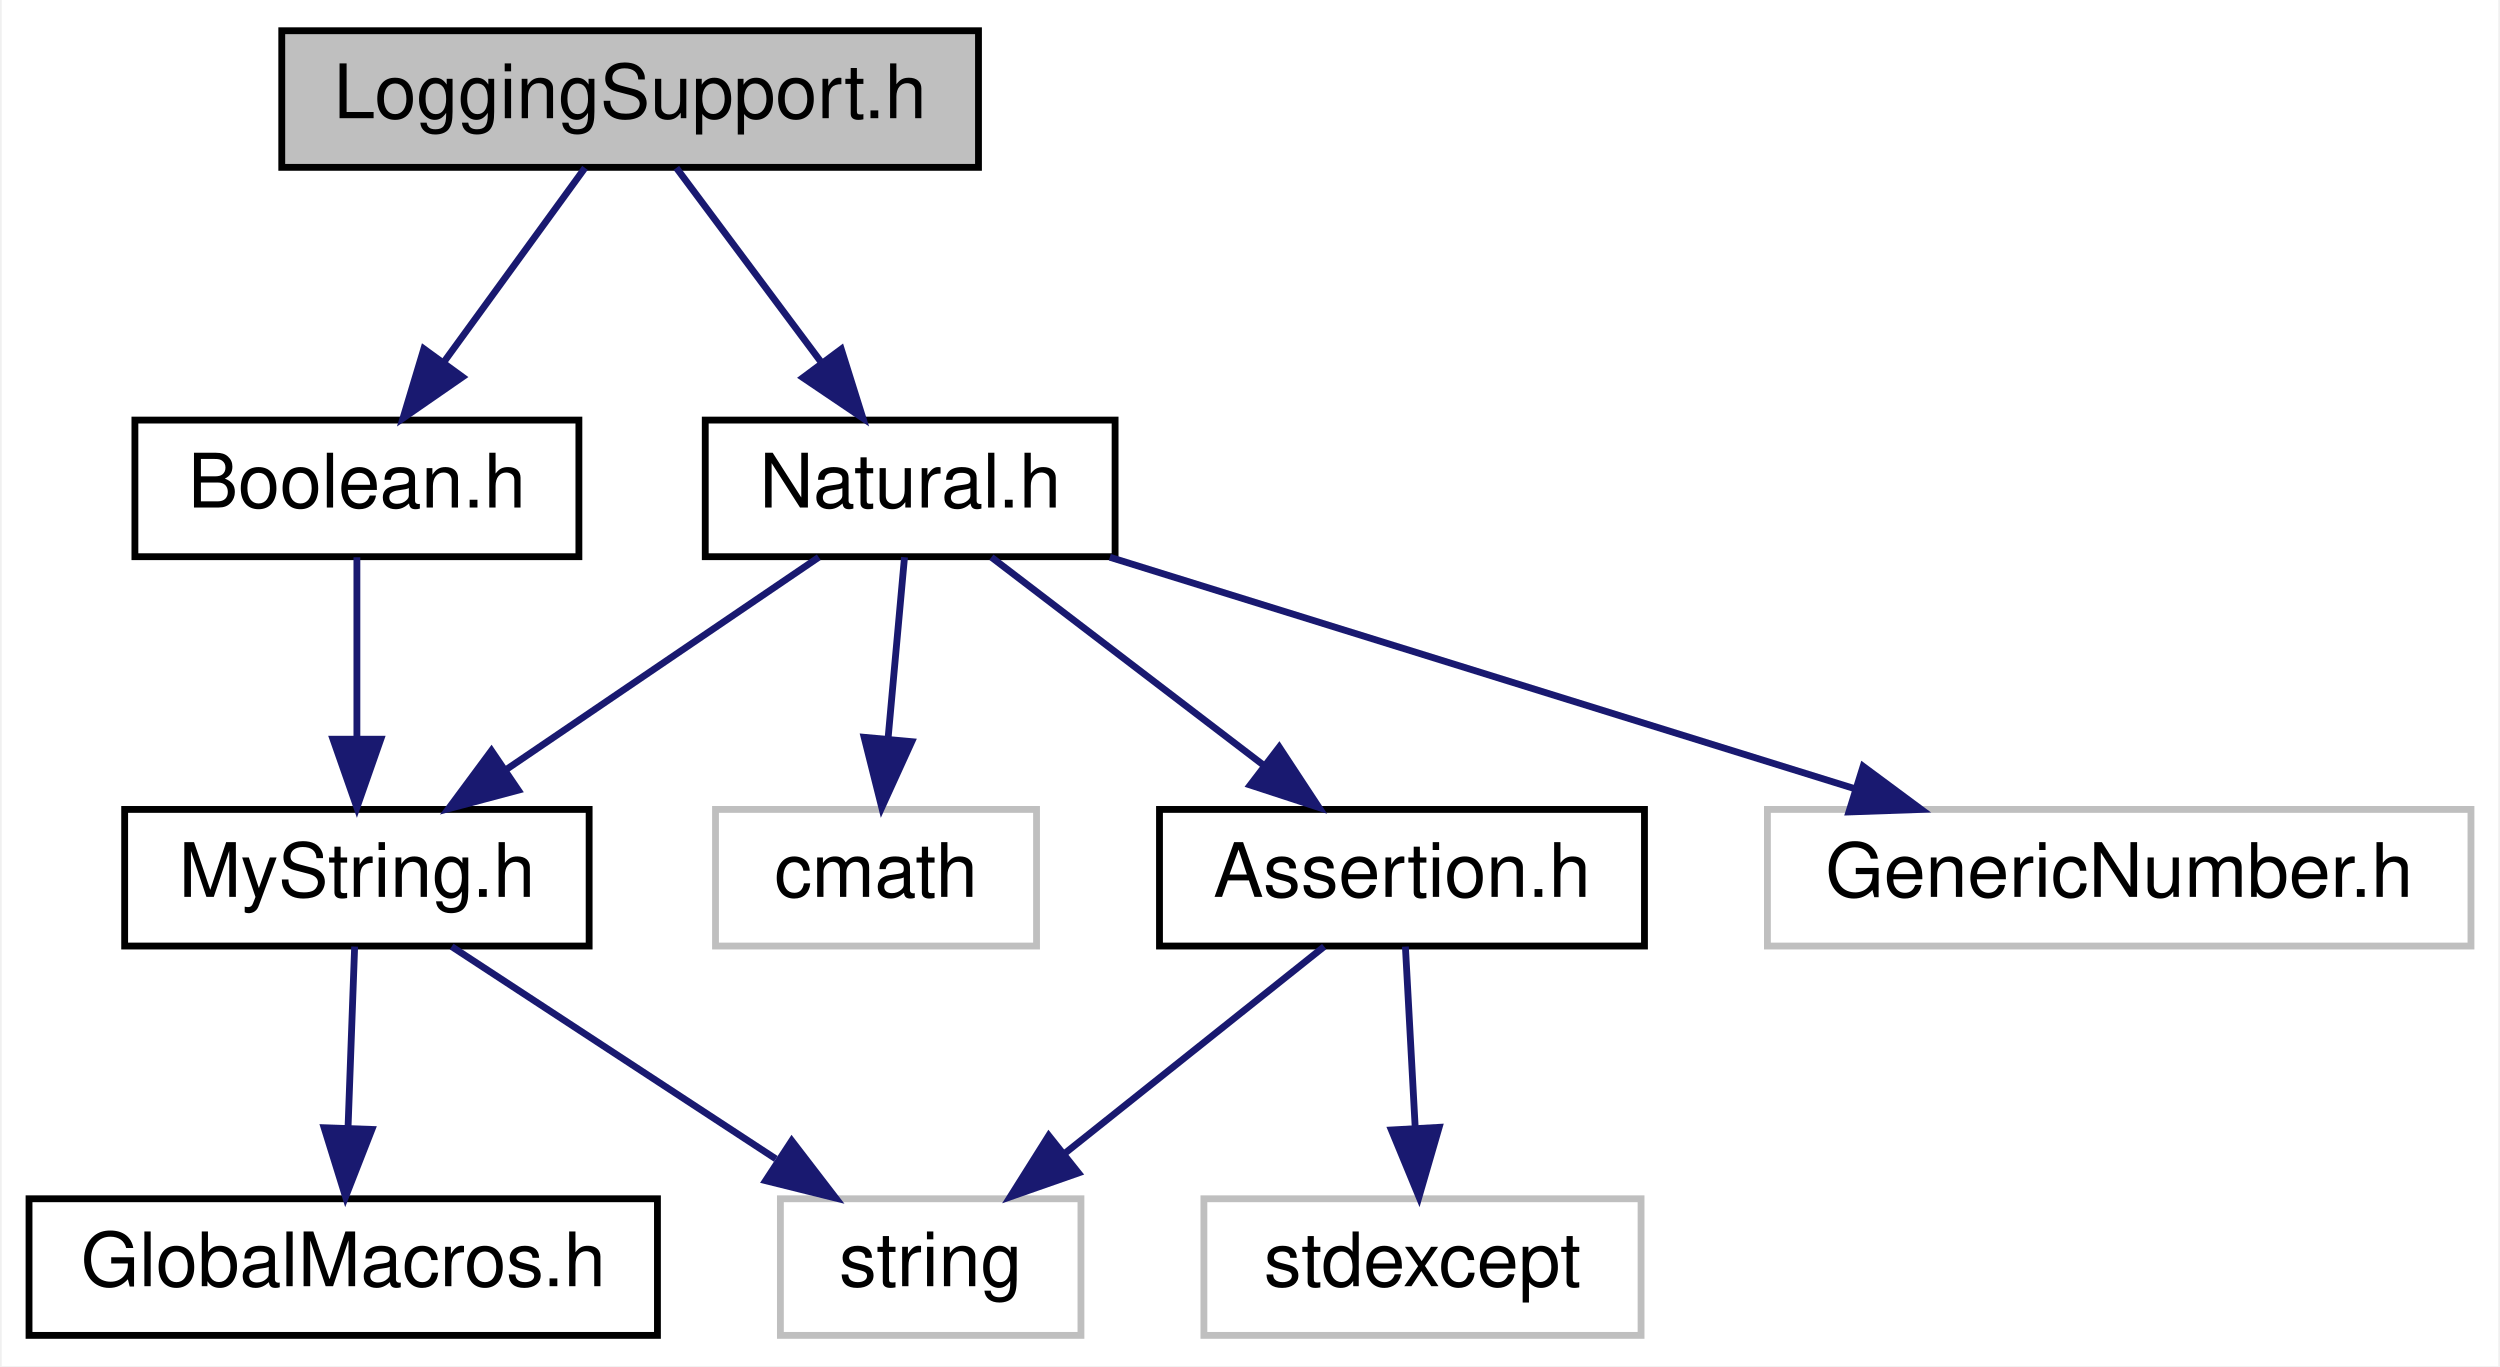
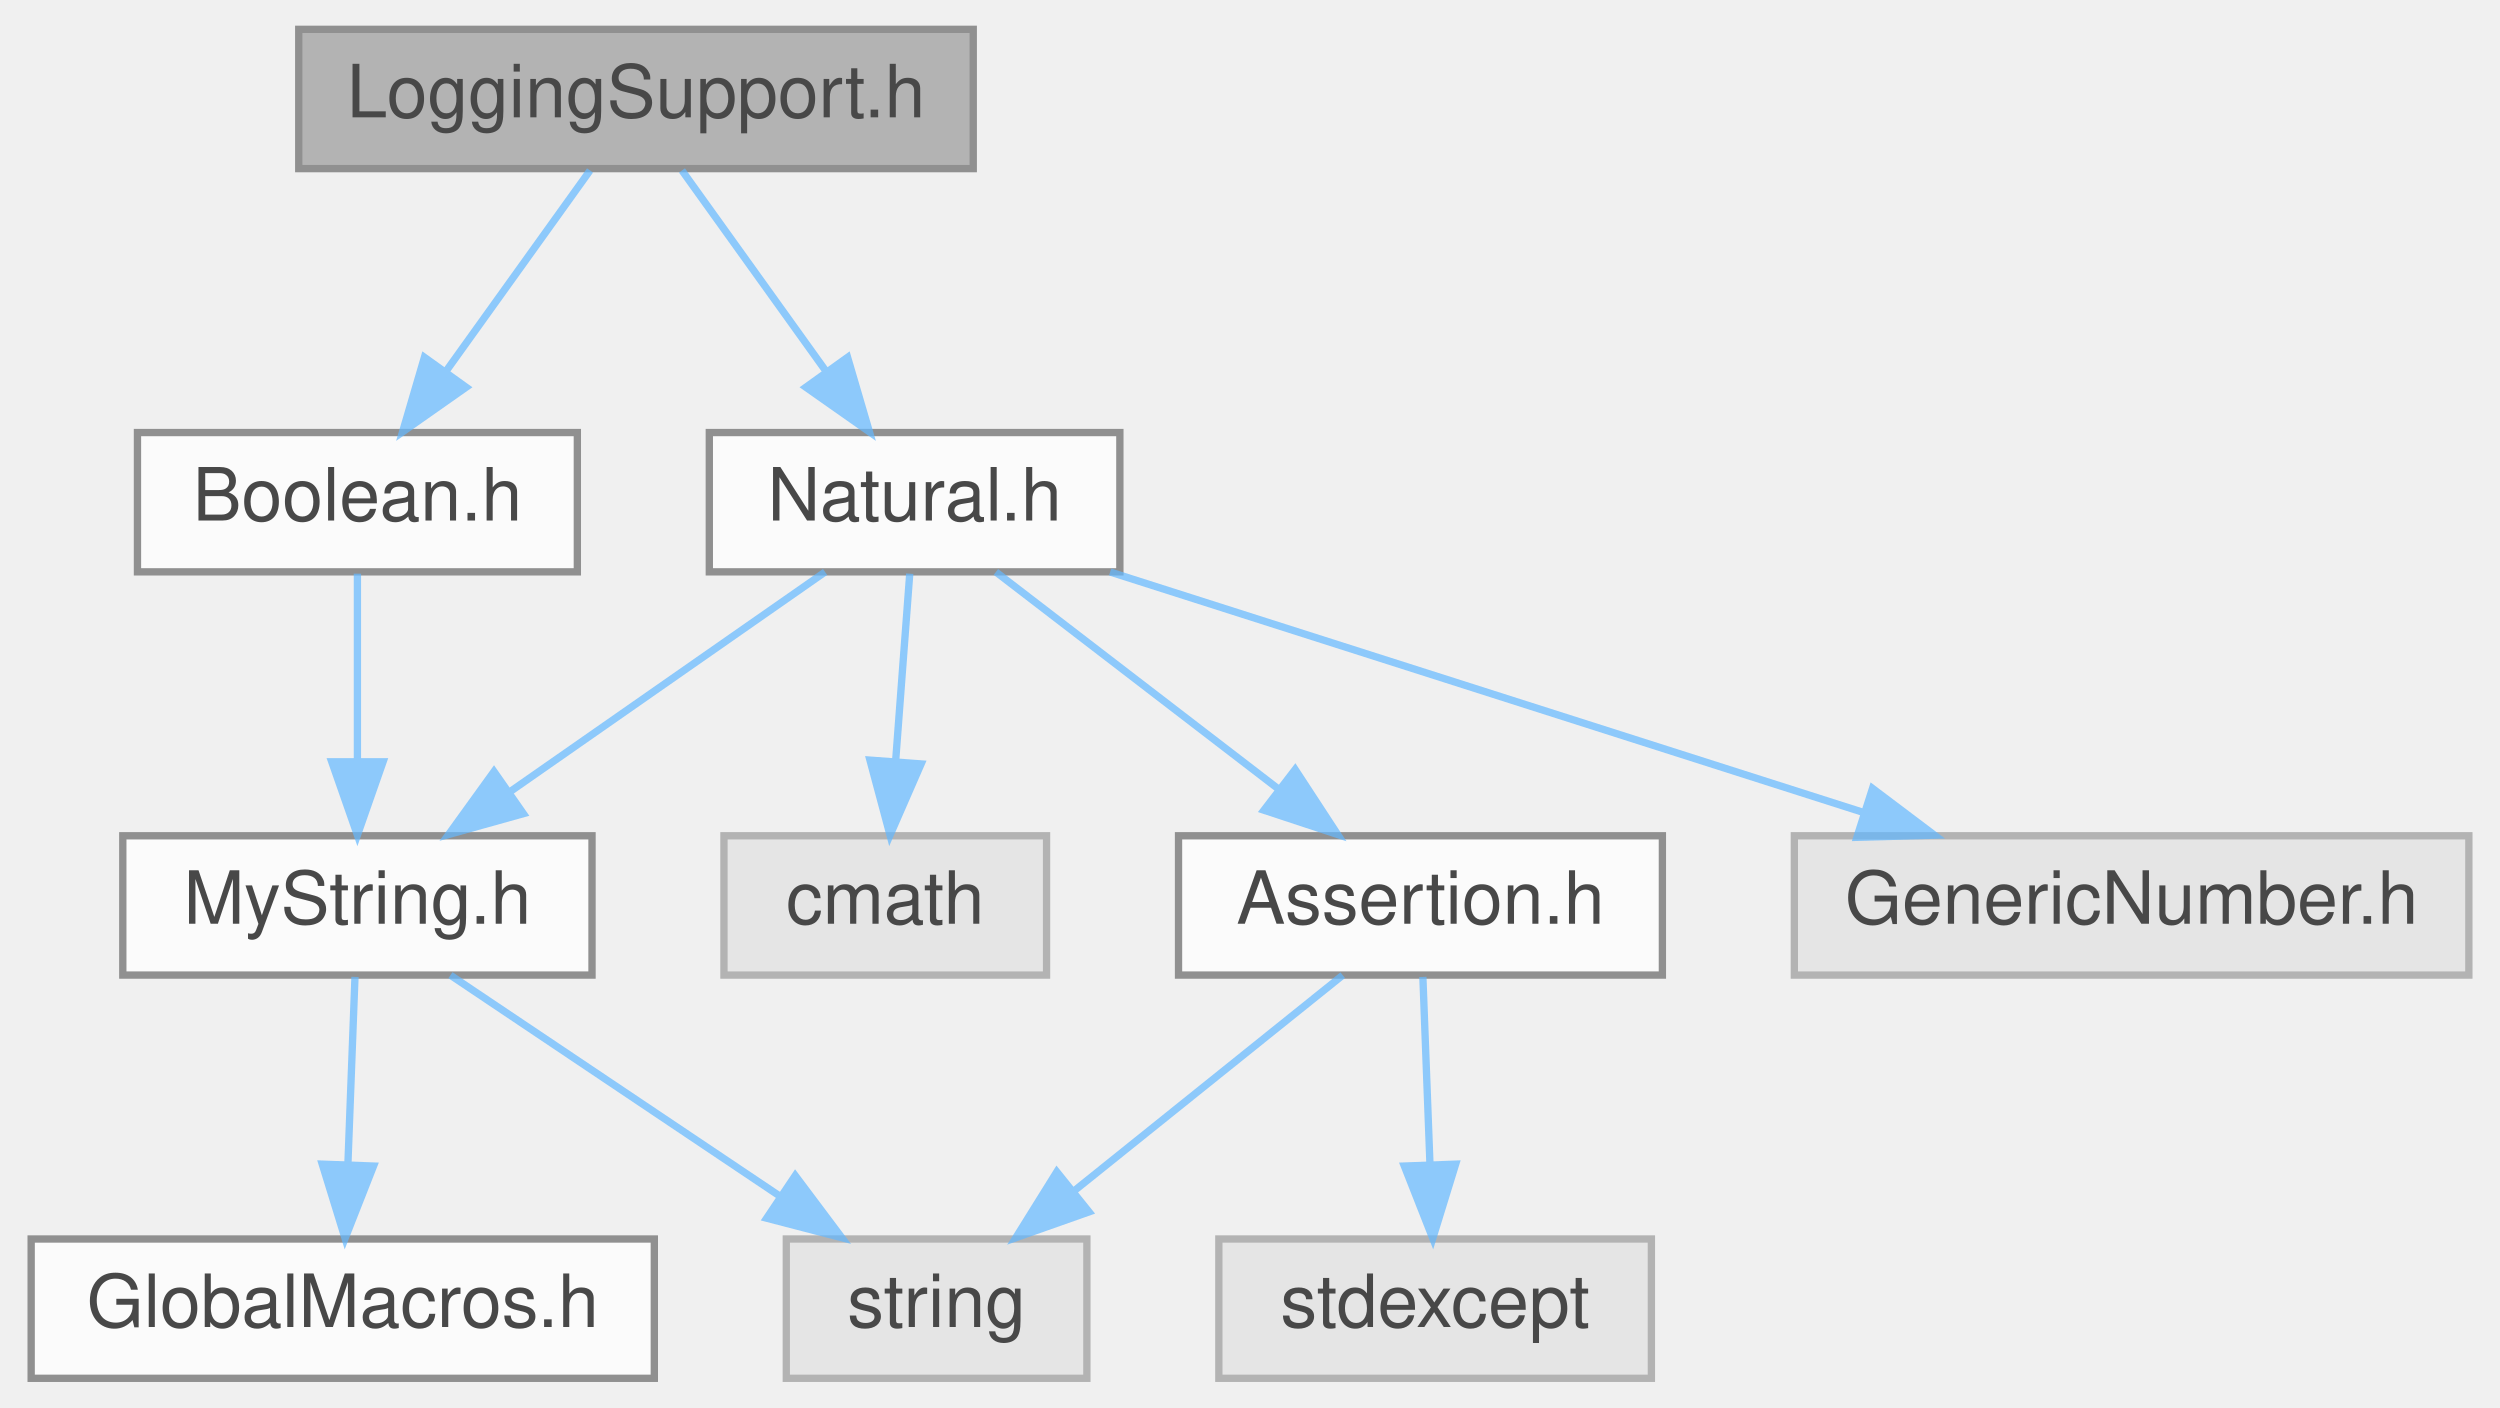
- <svg xmlns="http://www.w3.org/2000/svg" xmlns:xlink="http://www.w3.org/1999/xlink" width="366pt" height="200pt" viewBox="0.00 0.00 365.50 200.00">
-   <g id="graph0" class="graph" transform="scale(1 1) rotate(0) translate(4 196)">
-     <polygon fill="white" stroke="transparent" points="-4,4 -4,-196 361.5,-196 361.5,4 -4,4" />
-     <g id="node1" class="node">
-       <g id="a_node1">
-         <a xlink:title="The LoggingSupport specification defines a class for simple entry/exit logging to a file or via an ar...">
-           <polygon fill="#bfbfbf" stroke="black" points="37,-171.5 37,-191.5 139,-191.5 139,-171.5 37,-171.5" />
-           <text text-anchor="middle" x="88" y="-178.7" font-family="Helvetica,sans-Serif" font-size="11.00">LoggingSupport.h</text>
-         </a>
+ <svg xmlns="http://www.w3.org/2000/svg" xmlns:xlink="http://www.w3.org/1999/xlink" width="341pt" height="192pt" viewBox="0.00 0.00 340.50 192.00">
+   <svg id="main" version="1.1" xml:space="preserve">
+     <style type="text/css">
+ .node, .edge {opacity: 0.7;}
+ .node.selected, .edge.selected {opacity: 1;}
+ .edge:hover path { stroke: red; }
+ .edge:hover polygon { stroke: red; fill: red; }
+ </style>
+     <svg id="graph" class="graph">
+       <g id="graph0" class="graph" transform="scale(1 1) rotate(0) translate(4 188)">
+         <g id="Node000001" class="node">
+           <g id="a_Node000001">
+             <a xlink:title="The LoggingSupport specification defines a class for simple entry/exit logging to a file or via an ar...">
+               <polygon fill="#999999" stroke="#666666" points="128.5,-184 36.5,-184 36.5,-165 128.5,-165 128.5,-184" />
+               <text text-anchor="middle" x="82.5" y="-172" font-family="Helvetica,sans-Serif" font-size="10.00">LoggingSupport.h</text>
+             </a>
+           </g>
+         </g>
+         <g id="Node000002" class="node">
+           <g id="a_Node000002">
+             <a xlink:href="_boolean_8h.html" target="_top" xlink:title="The Boolean specification and body provides a value object type for boolean values.">
+               <polygon fill="white" stroke="#666666" points="74.5,-129 14.5,-129 14.5,-110 74.5,-110 74.5,-129" />
+               <text text-anchor="middle" x="44.5" y="-117" font-family="Helvetica,sans-Serif" font-size="10.00">Boolean.h</text>
+             </a>
+           </g>
+         </g>
+         <g id="edge1_Node000001_Node000002" class="edge">
+           <g id="a_edge1_Node000001_Node000002">
+             <a xlink:title=" ">
+               <path fill="none" stroke="#63b8ff" d="M76.23,-164.75C70.91,-157.34 63.14,-146.5 56.62,-137.41" />
+               <polygon fill="#63b8ff" stroke="#63b8ff" points="59.33,-135.18 50.66,-129.09 53.64,-139.26 59.33,-135.18" />
+             </a>
+           </g>
+         </g>
+         <g id="Node000006" class="node">
+           <g id="a_Node000006">
+             <a xlink:href="_natural_8h.html" target="_top" xlink:title="The Natural specification and body provides a value object type for naturals (positive integers with ...">
+               <polygon fill="white" stroke="#666666" points="148.5,-129 92.5,-129 92.5,-110 148.5,-110 148.5,-129" />
+               <text text-anchor="middle" x="120.5" y="-117" font-family="Helvetica,sans-Serif" font-size="10.00">Natural.h</text>
+             </a>
+           </g>
+         </g>
+         <g id="edge5_Node000001_Node000006" class="edge">
+           <g id="a_edge5_Node000001_Node000006">
+             <a xlink:title=" ">
+               <path fill="none" stroke="#63b8ff" d="M88.77,-164.75C94.09,-157.34 101.86,-146.5 108.38,-137.41" />
+               <polygon fill="#63b8ff" stroke="#63b8ff" points="111.36,-139.26 114.34,-129.09 105.67,-135.18 111.36,-139.26" />
+             </a>
+           </g>
+         </g>
+         <g id="Node000003" class="node">
+           <g id="a_Node000003">
+             <a xlink:href="_my_string_8h.html" target="_top" xlink:title="The String specification defines a standard string type.">
+               <polygon fill="white" stroke="#666666" points="76.5,-74 12.5,-74 12.5,-55 76.5,-55 76.5,-74" />
+               <text text-anchor="middle" x="44.5" y="-62" font-family="Helvetica,sans-Serif" font-size="10.00">MyString.h</text>
+             </a>
+           </g>
+         </g>
+         <g id="edge2_Node000002_Node000003" class="edge">
+           <g id="a_edge2_Node000002_Node000003">
+             <a xlink:title=" ">
+               <path fill="none" stroke="#63b8ff" d="M44.5,-109.75C44.5,-102.8 44.5,-92.85 44.5,-84.13" />
+               <polygon fill="#63b8ff" stroke="#63b8ff" points="48,-84.09 44.5,-74.09 41,-84.09 48,-84.09" />
+             </a>
+           </g>
+         </g>
+         <g id="Node000004" class="node">
+           <g id="a_Node000004">
+             <a xlink:title=" ">
+               <polygon fill="#e0e0e0" stroke="#999999" points="144,-19 103,-19 103,0 144,0 144,-19" />
+               <text text-anchor="middle" x="123.5" y="-7" font-family="Helvetica,sans-Serif" font-size="10.00">string</text>
+             </a>
+           </g>
+         </g>
+         <g id="edge3_Node000003_Node000004" class="edge">
+           <g id="a_edge3_Node000003_Node000004">
+             <a xlink:title=" ">
+               <path fill="none" stroke="#63b8ff" d="M57.19,-54.98C69.33,-46.84 87.86,-34.41 102.25,-24.76" />
+               <polygon fill="#63b8ff" stroke="#63b8ff" points="104.22,-27.65 110.58,-19.17 100.32,-21.84 104.22,-27.65" />
+             </a>
+           </g>
+         </g>
+         <g id="Node000005" class="node">
+           <g id="a_Node000005">
+             <a xlink:href="_global_macros_8h.html" target="_top" xlink:title="The GlobalMacros specification defines simple macros (e.g. for parameter modes).">
+               <polygon fill="white" stroke="#666666" points="85,-19 0,-19 0,0 85,0 85,-19" />
+               <text text-anchor="middle" x="42.5" y="-7" font-family="Helvetica,sans-Serif" font-size="10.00">GlobalMacros.h</text>
+             </a>
+           </g>
+         </g>
+         <g id="edge4_Node000003_Node000005" class="edge">
+           <g id="a_edge4_Node000003_Node000005">
+             <a xlink:title=" ">
+               <path fill="none" stroke="#63b8ff" d="M44.17,-54.75C43.91,-47.8 43.53,-37.85 43.2,-29.13" />
+               <polygon fill="#63b8ff" stroke="#63b8ff" points="46.7,-28.95 42.82,-19.09 39.7,-29.21 46.7,-28.95" />
+             </a>
+           </g>
+         </g>
+         <g id="edge11_Node000006_Node000003" class="edge">
+           <g id="a_edge11_Node000006_Node000003">
+             <a xlink:title=" ">
+               <path fill="none" stroke="#63b8ff" d="M108.29,-109.98C96.72,-101.92 79.12,-89.65 65.34,-80.03" />
+               <polygon fill="#63b8ff" stroke="#63b8ff" points="67.14,-77.02 56.93,-74.17 63.13,-82.76 67.14,-77.02" />
+             </a>
+           </g>
+         </g>
+         <g id="Node000007" class="node">
+           <g id="a_Node000007">
+             <a xlink:title=" ">
+               <polygon fill="#e0e0e0" stroke="#999999" points="138.5,-74 94.5,-74 94.5,-55 138.5,-55 138.5,-74" />
+               <text text-anchor="middle" x="116.5" y="-62" font-family="Helvetica,sans-Serif" font-size="10.00">cmath</text>
+             </a>
+           </g>
+         </g>
+         <g id="edge6_Node000006_Node000007" class="edge">
+           <g id="a_edge6_Node000006_Node000007">
+             <a xlink:title=" ">
+               <path fill="none" stroke="#63b8ff" d="M119.84,-109.75C119.32,-102.8 118.56,-92.85 117.91,-84.13" />
+               <polygon fill="#63b8ff" stroke="#63b8ff" points="121.39,-83.8 117.15,-74.09 114.41,-84.32 121.39,-83.8" />
+             </a>
+           </g>
+         </g>
+         <g id="Node000008" class="node">
+           <g id="a_Node000008">
+             <a xlink:href="_assertion_8h.html" target="_top" xlink:title="The Assertion specification defines macros for pre- and postconditions in functions or methods.">
+               <polygon fill="white" stroke="#666666" points="222.5,-74 156.5,-74 156.5,-55 222.5,-55 222.5,-74" />
+               <text text-anchor="middle" x="189.5" y="-62" font-family="Helvetica,sans-Serif" font-size="10.00">Assertion.h</text>
+             </a>
+           </g>
+         </g>
+         <g id="edge7_Node000006_Node000008" class="edge">
+           <g id="a_edge7_Node000006_Node000008">
+             <a xlink:title=" ">
+               <path fill="none" stroke="#63b8ff" d="M131.59,-109.98C141.99,-102 157.76,-89.88 170.22,-80.31" />
+               <polygon fill="#63b8ff" stroke="#63b8ff" points="172.41,-83.04 178.21,-74.17 168.15,-77.49 172.41,-83.04" />
+             </a>
+           </g>
+         </g>
+         <g id="Node000010" class="node">
+           <g id="a_Node000010">
+             <a xlink:title=" ">
+               <polygon fill="#e0e0e0" stroke="#999999" points="332.5,-74 240.5,-74 240.5,-55 332.5,-55 332.5,-74" />
+               <text text-anchor="middle" x="286.5" y="-62" font-family="Helvetica,sans-Serif" font-size="10.00">GenericNumber.h</text>
+             </a>
+           </g>
+         </g>
+         <g id="edge10_Node000006_Node000010" class="edge">
+           <g id="a_edge10_Node000006_Node000010">
+             <a xlink:title=" ">
+               <path fill="none" stroke="#63b8ff" d="M147.17,-109.98C175.04,-101.09 218.95,-87.07 250.02,-77.15" />
+               <polygon fill="#63b8ff" stroke="#63b8ff" points="251.16,-80.46 259.62,-74.08 249.03,-73.79 251.16,-80.46" />
+             </a>
+           </g>
+         </g>
+         <g id="edge9_Node000008_Node000004" class="edge">
+           <g id="a_edge9_Node000008_Node000004">
+             <a xlink:title=" ">
+               <path fill="none" stroke="#63b8ff" d="M178.9,-54.98C169.04,-47.07 154.15,-35.11 142.28,-25.58" />
+               <polygon fill="#63b8ff" stroke="#63b8ff" points="144.29,-22.7 134.3,-19.17 139.9,-28.16 144.29,-22.7" />
+             </a>
+           </g>
+         </g>
+         <g id="Node000009" class="node">
+           <g id="a_Node000009">
+             <a xlink:title=" ">
+               <polygon fill="#e0e0e0" stroke="#999999" points="221,-19 162,-19 162,0 221,0 221,-19" />
+               <text text-anchor="middle" x="191.5" y="-7" font-family="Helvetica,sans-Serif" font-size="10.00">stdexcept</text>
+             </a>
+           </g>
+         </g>
+         <g id="edge8_Node000008_Node000009" class="edge">
+           <g id="a_edge8_Node000008_Node000009">
+             <a xlink:title=" ">
+               <path fill="none" stroke="#63b8ff" d="M189.83,-54.75C190.09,-47.8 190.47,-37.85 190.8,-29.13" />
+               <polygon fill="#63b8ff" stroke="#63b8ff" points="194.3,-29.21 191.18,-19.09 187.3,-28.95 194.3,-29.21" />
+             </a>
+           </g>
+         </g>
      </g>
-     </g>
-     <g id="node2" class="node">
-       <g id="a_node2">
-         <a xlink:href="_boolean_8h.html" target="_top" xlink:title="The Boolean specification and body provides a value object type for boolean values.">
-           <polygon fill="white" stroke="black" points="15.5,-114.5 15.5,-134.5 80.5,-134.5 80.5,-114.5 15.5,-114.5" />
-           <text text-anchor="middle" x="48" y="-121.7" font-family="Helvetica,sans-Serif" font-size="11.00">Boolean.h</text>
-         </a>
-       </g>
-     </g>
-     <g id="edge1" class="edge">
-       <path fill="none" stroke="midnightblue" d="M81.39,-171.42C75.81,-163.74 67.65,-152.52 60.8,-143.09" />
-       <polygon fill="midnightblue" stroke="midnightblue" points="63.46,-140.81 54.75,-134.78 57.8,-144.93 63.46,-140.81" />
-     </g>
-     <g id="node6" class="node">
-       <g id="a_node6">
-         <a xlink:href="_natural_8h.html" target="_top" xlink:title="The Natural specification and body provides a value object type for naturals (positive integers with ...">
-           <polygon fill="white" stroke="black" points="99,-114.5 99,-134.5 159,-134.5 159,-114.5 99,-114.5" />
-           <text text-anchor="middle" x="129" y="-121.7" font-family="Helvetica,sans-Serif" font-size="11.00">Natural.h</text>
-         </a>
-       </g>
-     </g>
-     <g id="edge5" class="edge">
-       <path fill="none" stroke="midnightblue" d="M94.77,-171.42C100.55,-163.66 109.03,-152.29 116.1,-142.8" />
-       <polygon fill="midnightblue" stroke="midnightblue" points="118.91,-144.89 122.08,-134.78 113.3,-140.71 118.91,-144.89" />
-     </g>
-     <g id="node3" class="node">
-       <g id="a_node3">
-         <a xlink:href="_my_string_8h.html" target="_top" xlink:title="The String specification defines a standard string type.">
-           <polygon fill="white" stroke="black" points="14,-57.5 14,-77.5 82,-77.5 82,-57.5 14,-57.5" />
-           <text text-anchor="middle" x="48" y="-64.7" font-family="Helvetica,sans-Serif" font-size="11.00">MyString.h</text>
-         </a>
-       </g>
-     </g>
-     <g id="edge2" class="edge">
-       <path fill="none" stroke="midnightblue" d="M48,-114.42C48,-107.22 48,-96.9 48,-87.86" />
-       <polygon fill="midnightblue" stroke="midnightblue" points="51.5,-87.78 48,-77.78 44.5,-87.78 51.5,-87.78" />
-     </g>
-     <g id="node4" class="node">
-       <g id="a_node4">
-         <a xlink:title=" ">
-           <polygon fill="white" stroke="#bfbfbf" points="110,-0.5 110,-20.5 154,-20.5 154,-0.5 110,-0.5" />
-           <text text-anchor="middle" x="132" y="-7.7" font-family="Helvetica,sans-Serif" font-size="11.00">string</text>
-         </a>
-       </g>
-     </g>
-     <g id="edge3" class="edge">
-       <path fill="none" stroke="midnightblue" d="M61.87,-57.42C74.76,-48.98 94.19,-36.26 109.33,-26.34" />
-       <polygon fill="midnightblue" stroke="midnightblue" points="111.66,-29 118.11,-20.6 107.83,-23.15 111.66,-29" />
-     </g>
-     <g id="node5" class="node">
-       <g id="a_node5">
-         <a xlink:href="_global_macros_8h.html" target="_top" xlink:title="The GlobalMacros specification defines simple macros (e.g. for parameter modes).">
-           <polygon fill="white" stroke="black" points="0,-0.5 0,-20.5 92,-20.5 92,-0.5 0,-0.5" />
-           <text text-anchor="middle" x="46" y="-7.7" font-family="Helvetica,sans-Serif" font-size="11.00">GlobalMacros.h</text>
-         </a>
-       </g>
-     </g>
-     <g id="edge4" class="edge">
-       <path fill="none" stroke="midnightblue" d="M47.67,-57.42C47.41,-50.22 47.03,-39.9 46.7,-30.86" />
-       <polygon fill="midnightblue" stroke="midnightblue" points="50.2,-30.65 46.34,-20.78 43.2,-30.9 50.2,-30.65" />
-     </g>
-     <g id="edge11" class="edge">
-       <path fill="none" stroke="midnightblue" d="M115.62,-114.42C103.2,-105.98 84.46,-93.26 69.86,-83.34" />
-       <polygon fill="midnightblue" stroke="midnightblue" points="71.63,-80.32 61.4,-77.6 67.7,-86.11 71.63,-80.32" />
-     </g>
-     <g id="node7" class="node">
-       <g id="a_node7">
-         <a xlink:title=" ">
-           <polygon fill="white" stroke="#bfbfbf" points="100.5,-57.5 100.5,-77.5 147.5,-77.5 147.5,-57.5 100.5,-57.5" />
-           <text text-anchor="middle" x="124" y="-64.7" font-family="Helvetica,sans-Serif" font-size="11.00">cmath</text>
-         </a>
-       </g>
-     </g>
-     <g id="edge6" class="edge">
-       <path fill="none" stroke="midnightblue" d="M128.17,-114.42C127.52,-107.22 126.58,-96.9 125.76,-87.86" />
-       <polygon fill="midnightblue" stroke="midnightblue" points="129.23,-87.42 124.84,-77.78 122.26,-88.06 129.23,-87.42" />
-     </g>
-     <g id="node8" class="node">
-       <g id="a_node8">
-         <a xlink:href="_assertion_8h.html" target="_top" xlink:title="The Assertion specification defines macros for pre- and postconditions in functions or methods.">
-           <polygon fill="white" stroke="black" points="165.5,-57.5 165.5,-77.5 236.5,-77.5 236.5,-57.5 165.5,-57.5" />
-           <text text-anchor="middle" x="201" y="-64.7" font-family="Helvetica,sans-Serif" font-size="11.00">Assertion.h</text>
-         </a>
-       </g>
-     </g>
-     <g id="edge7" class="edge">
-       <path fill="none" stroke="midnightblue" d="M140.89,-114.42C151.66,-106.19 167.77,-93.88 180.6,-84.08" />
-       <polygon fill="midnightblue" stroke="midnightblue" points="183.03,-86.63 188.85,-77.78 178.78,-81.07 183.03,-86.63" />
-     </g>
-     <g id="node10" class="node">
-       <g id="a_node10">
-         <a xlink:title=" ">
-           <polygon fill="white" stroke="#bfbfbf" points="254.5,-57.5 254.5,-77.5 357.5,-77.5 357.5,-57.5 254.5,-57.5" />
-           <text text-anchor="middle" x="306" y="-64.7" font-family="Helvetica,sans-Serif" font-size="11.00">GenericNumber.h</text>
-         </a>
-       </g>
-     </g>
-     <g id="edge10" class="edge">
-       <path fill="none" stroke="midnightblue" d="M158.23,-114.42C188.04,-105.15 234.45,-90.73 267.3,-80.53" />
-       <polygon fill="midnightblue" stroke="midnightblue" points="268.51,-83.81 277.02,-77.5 266.43,-77.13 268.51,-83.81" />
-     </g>
-     <g id="edge9" class="edge">
-       <path fill="none" stroke="midnightblue" d="M189.61,-57.42C179.28,-49.19 163.85,-36.88 151.55,-27.08" />
-       <polygon fill="midnightblue" stroke="midnightblue" points="153.64,-24.28 143.64,-20.78 149.28,-29.75 153.64,-24.28" />
-     </g>
-     <g id="node9" class="node">
-       <g id="a_node9">
-         <a xlink:title=" ">
-           <polygon fill="white" stroke="#bfbfbf" points="172,-0.5 172,-20.5 236,-20.5 236,-0.5 172,-0.5" />
-           <text text-anchor="middle" x="204" y="-7.7" font-family="Helvetica,sans-Serif" font-size="11.00">stdexcept</text>
-         </a>
-       </g>
-     </g>
-     <g id="edge8" class="edge">
-       <path fill="none" stroke="midnightblue" d="M201.5,-57.42C201.89,-50.22 202.45,-39.9 202.94,-30.86" />
-       <polygon fill="midnightblue" stroke="midnightblue" points="206.44,-30.96 203.49,-20.78 199.45,-30.57 206.44,-30.96" />
-     </g>
-   </g>
+     </svg>
+   </svg>
+   <style type="text/css">
+ 
+ [data-mouse-over-selected='false'] { opacity: 0.7; }
+ [data-mouse-over-selected='true']  { opacity: 1.0; }
+ 
+ </style>
</svg>
